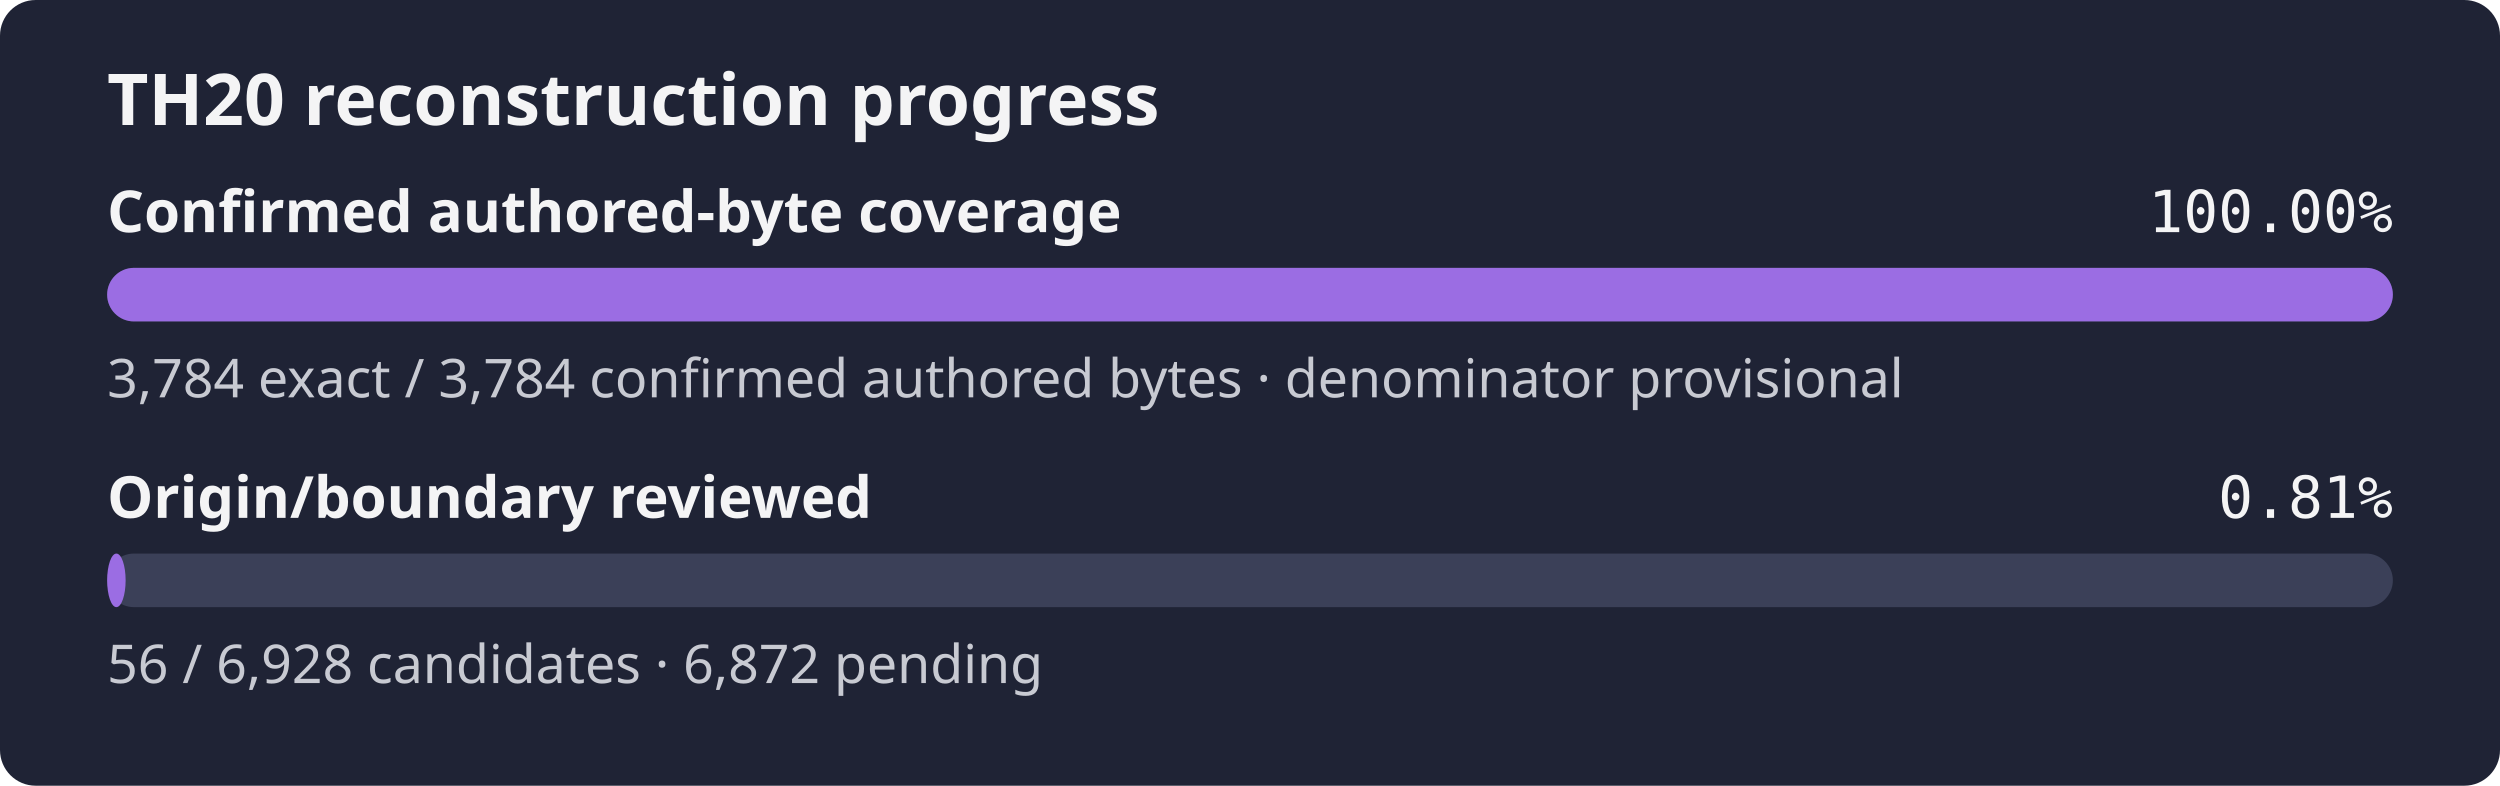
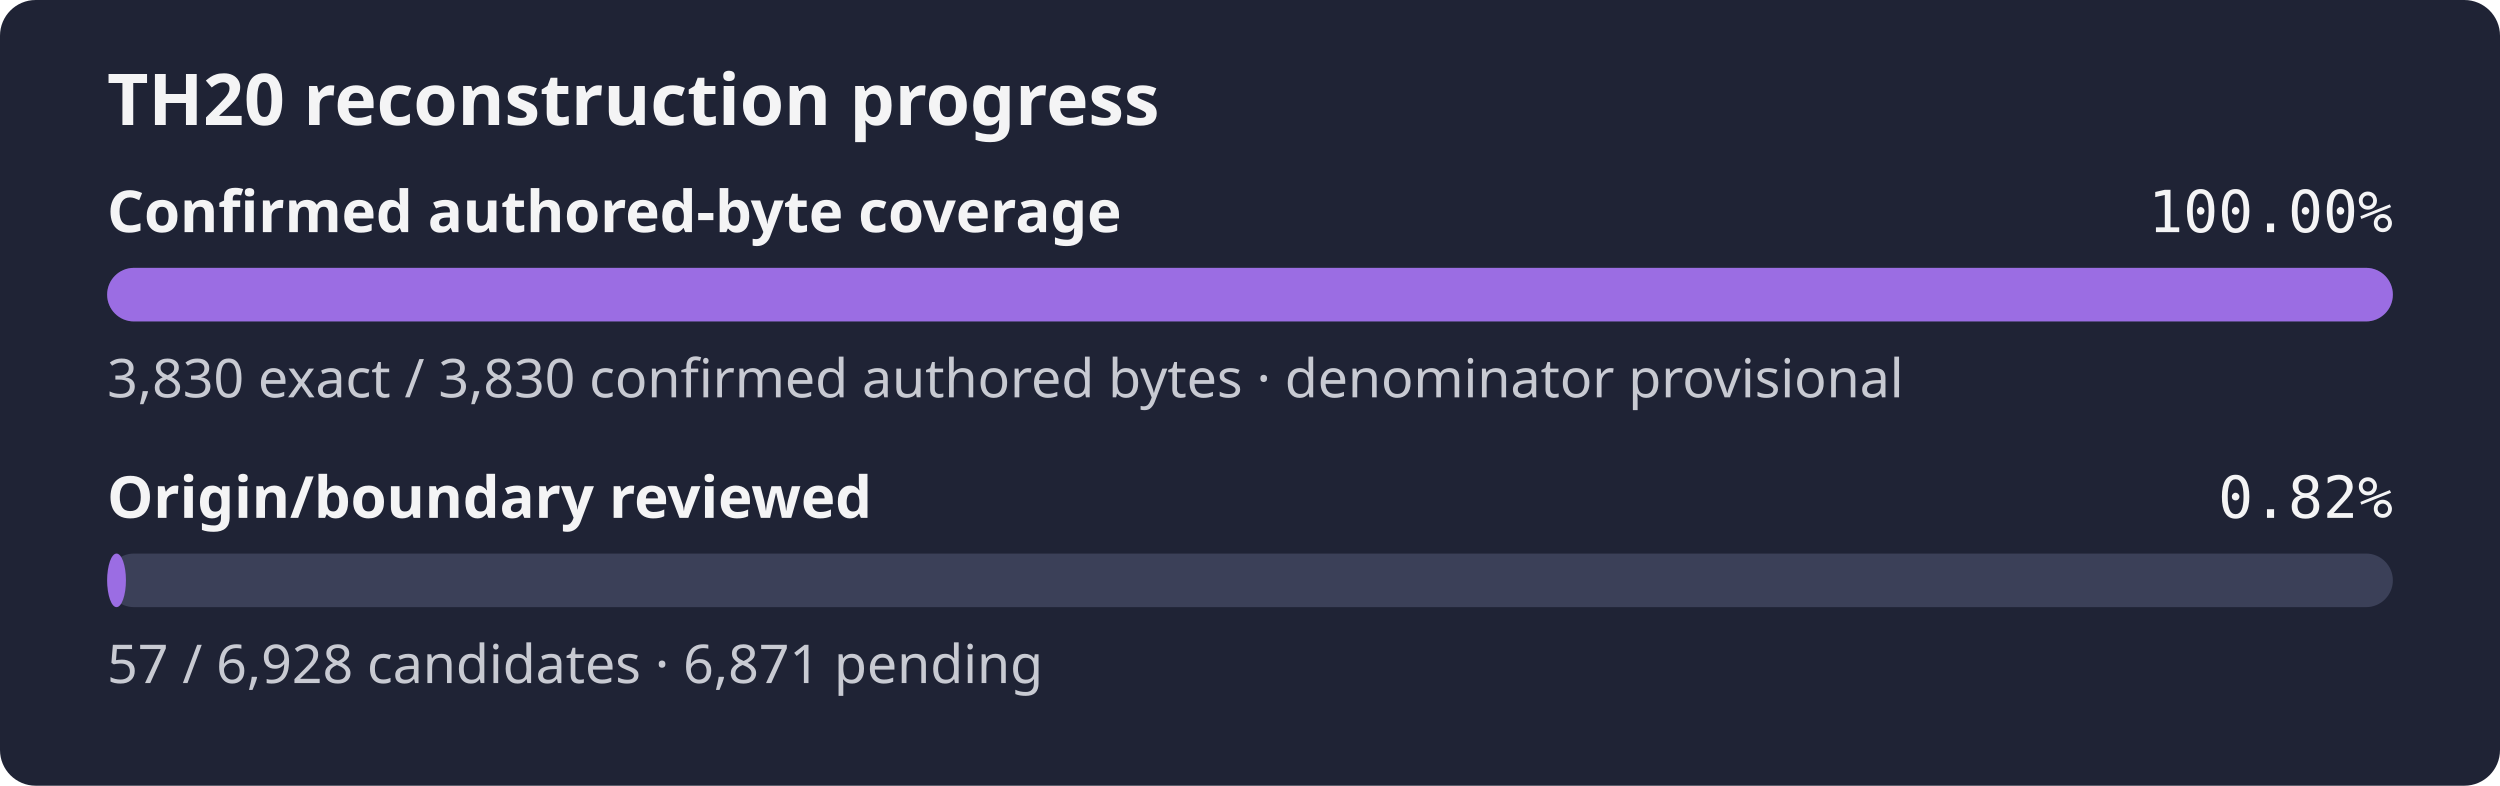
- <svg xmlns="http://www.w3.org/2000/svg" width="560" height="176" role="img" aria-label="TH20 reconstruction progress: 100.00% of the confirmed authored-byte set is exact, origin review 0.81%">
+ <svg xmlns="http://www.w3.org/2000/svg" width="560" height="176" role="img" aria-label="TH20 reconstruction progress: 100.00% of the confirmed authored-byte set is exact, origin review 0.82%">
  <rect width="560" height="176" rx="8" fill="#1f2335" />
  <text x="24" y="28" fill="#f4f4f5" font-family="sans-serif" font-size="16" font-weight="600">TH20 reconstruction progress</text>
  <text x="24" y="52" fill="#f4f4f5" font-family="sans-serif" font-size="13" font-weight="600">Confirmed authored-byte coverage</text>
  <text x="536" y="52" fill="#f4f4f5" text-anchor="end" font-family="monospace" font-size="13">100.00%</text>
  <rect x="24" y="60" width="512" height="12" rx="6" fill="#3b4058" />
  <rect x="24" y="60" width="512.00" height="12" rx="6" fill="#9b6de3" />
-   <text x="24" y="89" fill="#c8cad2" font-family="sans-serif" font-size="12">3,784 exact / 3,784 confirmed authored bytes · denominator provisional</text>
+   <text x="24" y="89" fill="#c8cad2" font-family="sans-serif" font-size="12">3,830 exact / 3,830 confirmed authored bytes · denominator provisional</text>
  <text x="24" y="116" fill="#f4f4f5" font-family="sans-serif" font-size="13" font-weight="600">Origin/boundary reviewed</text>
-   <text x="536" y="116" fill="#f4f4f5" text-anchor="end" font-family="monospace" font-size="13">0.81%</text>
+   <text x="536" y="116" fill="#f4f4f5" text-anchor="end" font-family="monospace" font-size="13">0.82%</text>
  <rect x="24" y="124" width="512" height="12" rx="6" fill="#3b4058" />
-   <rect x="24" y="124" width="4.14" height="12" rx="6" fill="#9b6de3" />
-   <text x="24" y="153" fill="#c8cad2" font-family="sans-serif" font-size="12">56 / 6,928 candidates · 6,872 pending</text>
+   <rect x="24" y="124" width="4.21" height="12" rx="6" fill="#9b6de3" />
+   <text x="24" y="153" fill="#c8cad2" font-family="sans-serif" font-size="12">57 / 6,928 candidates · 6,871 pending</text>
</svg>
